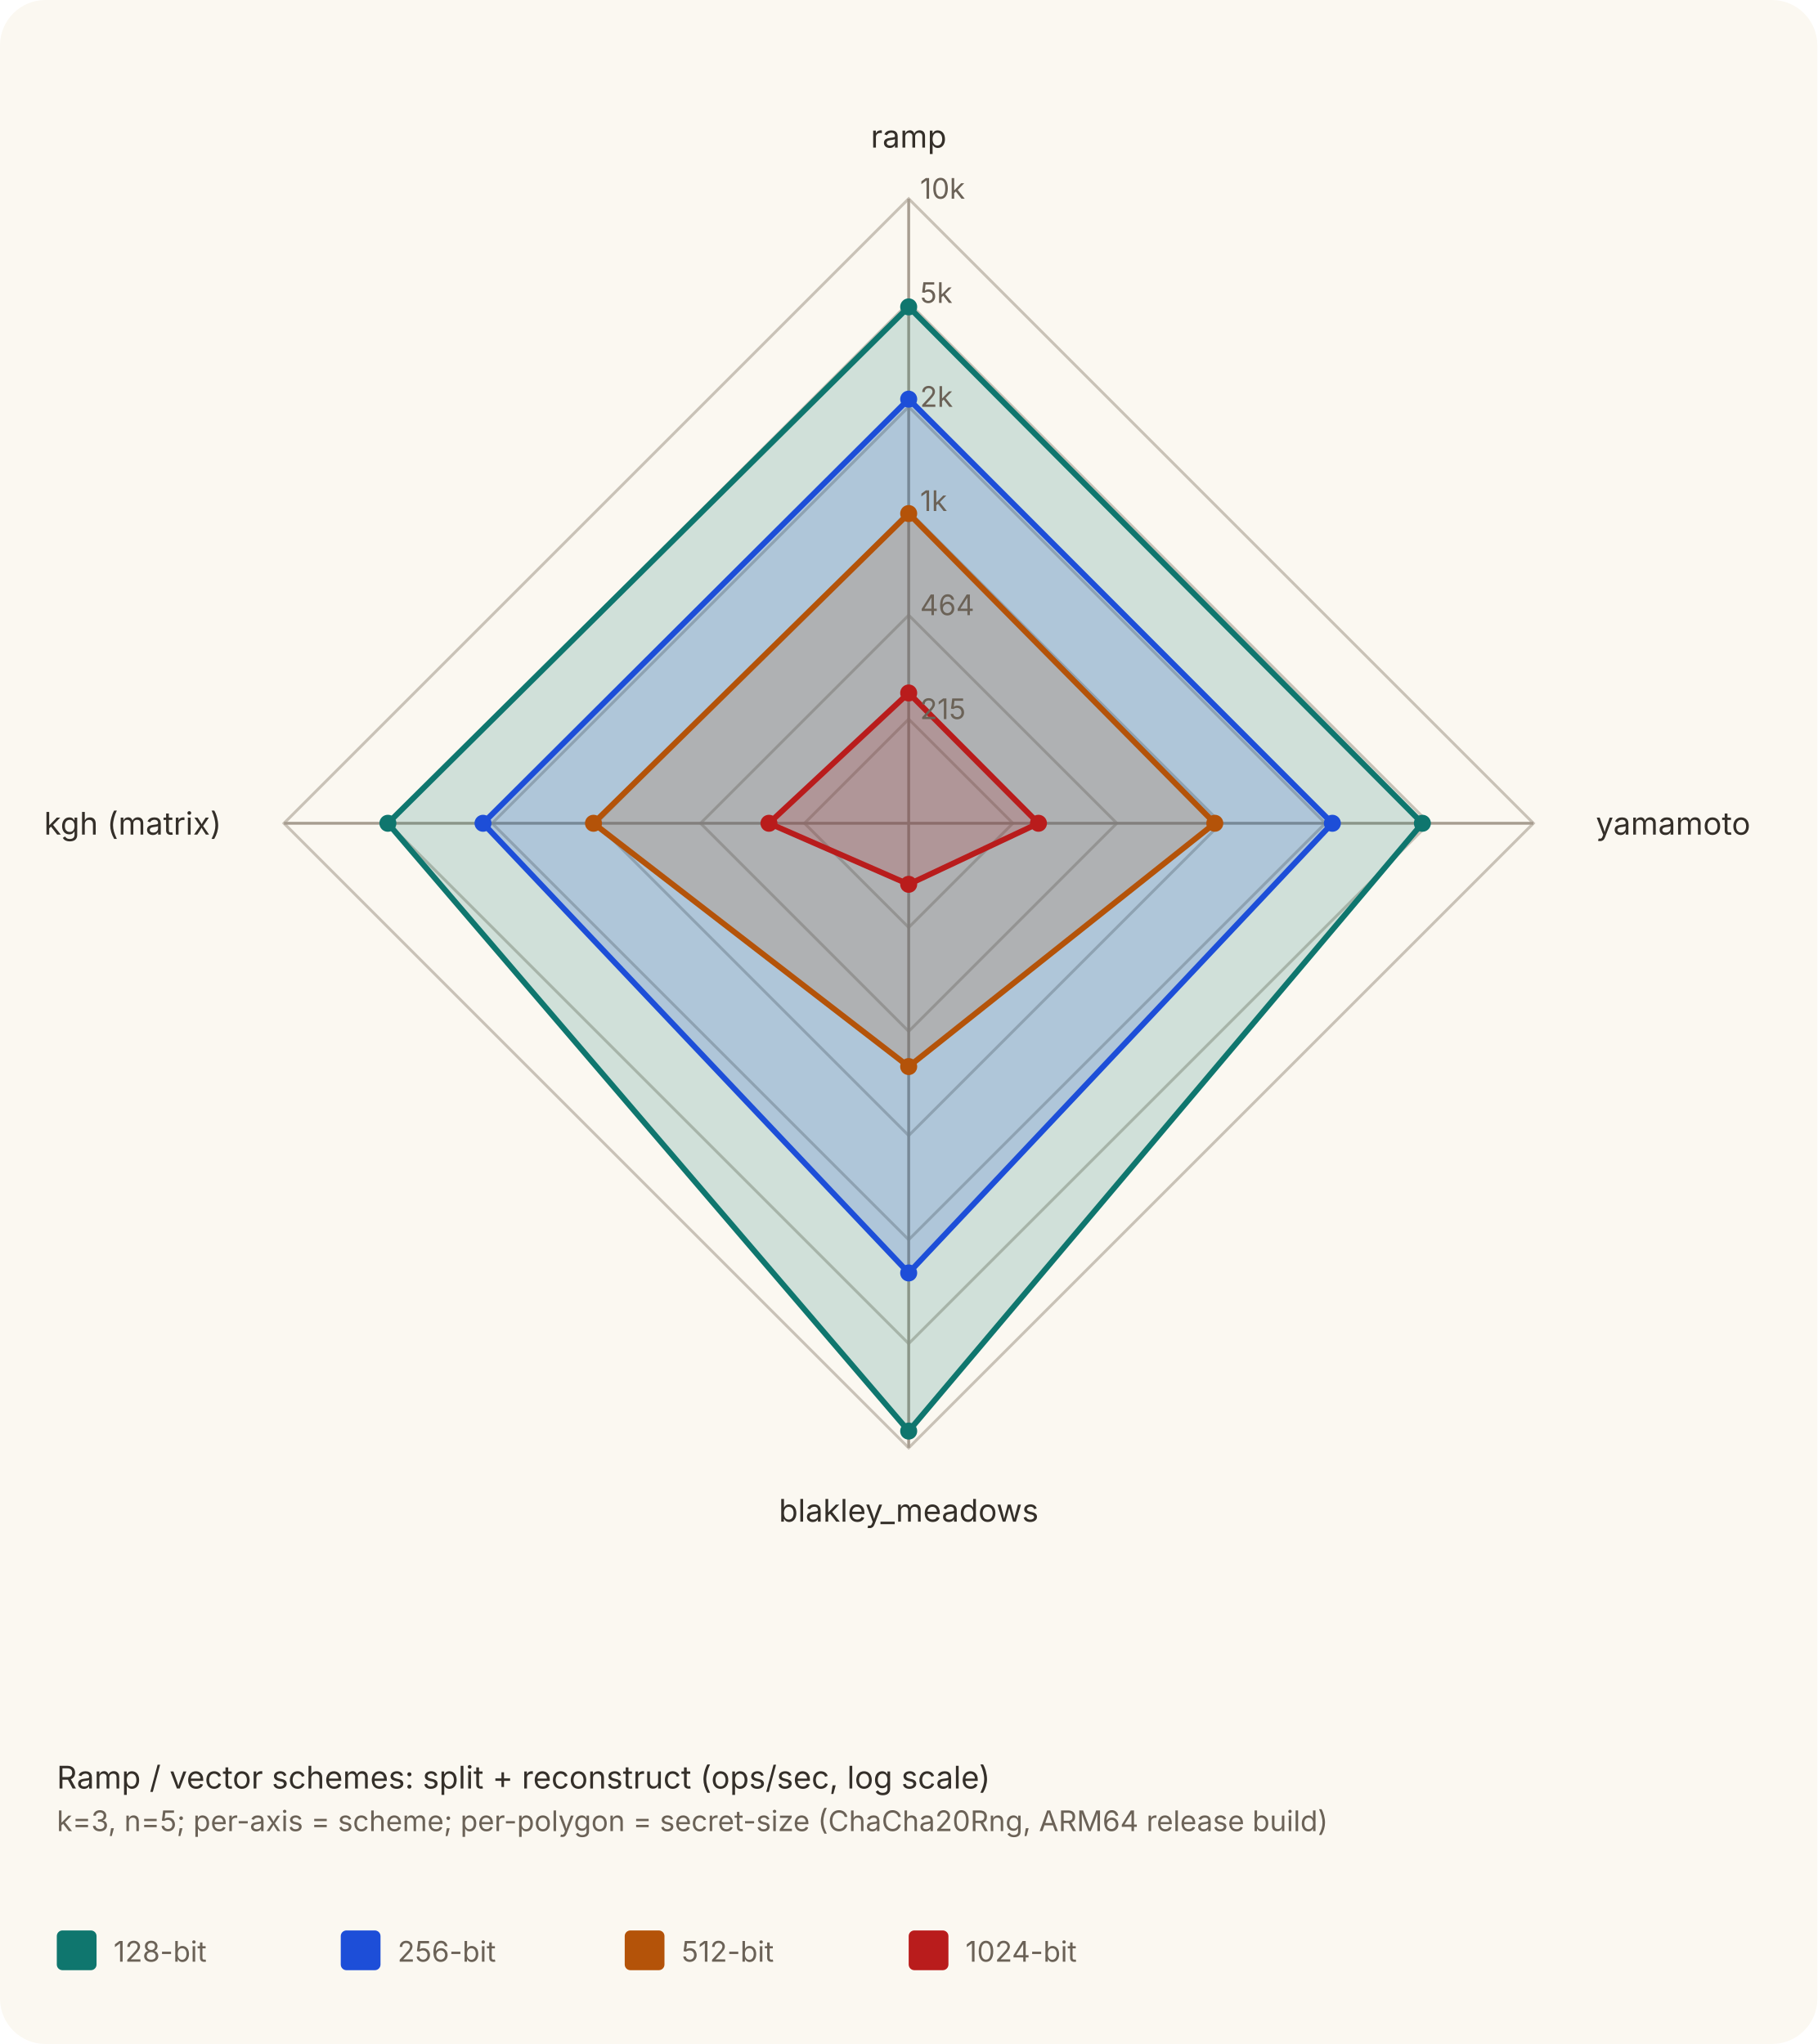
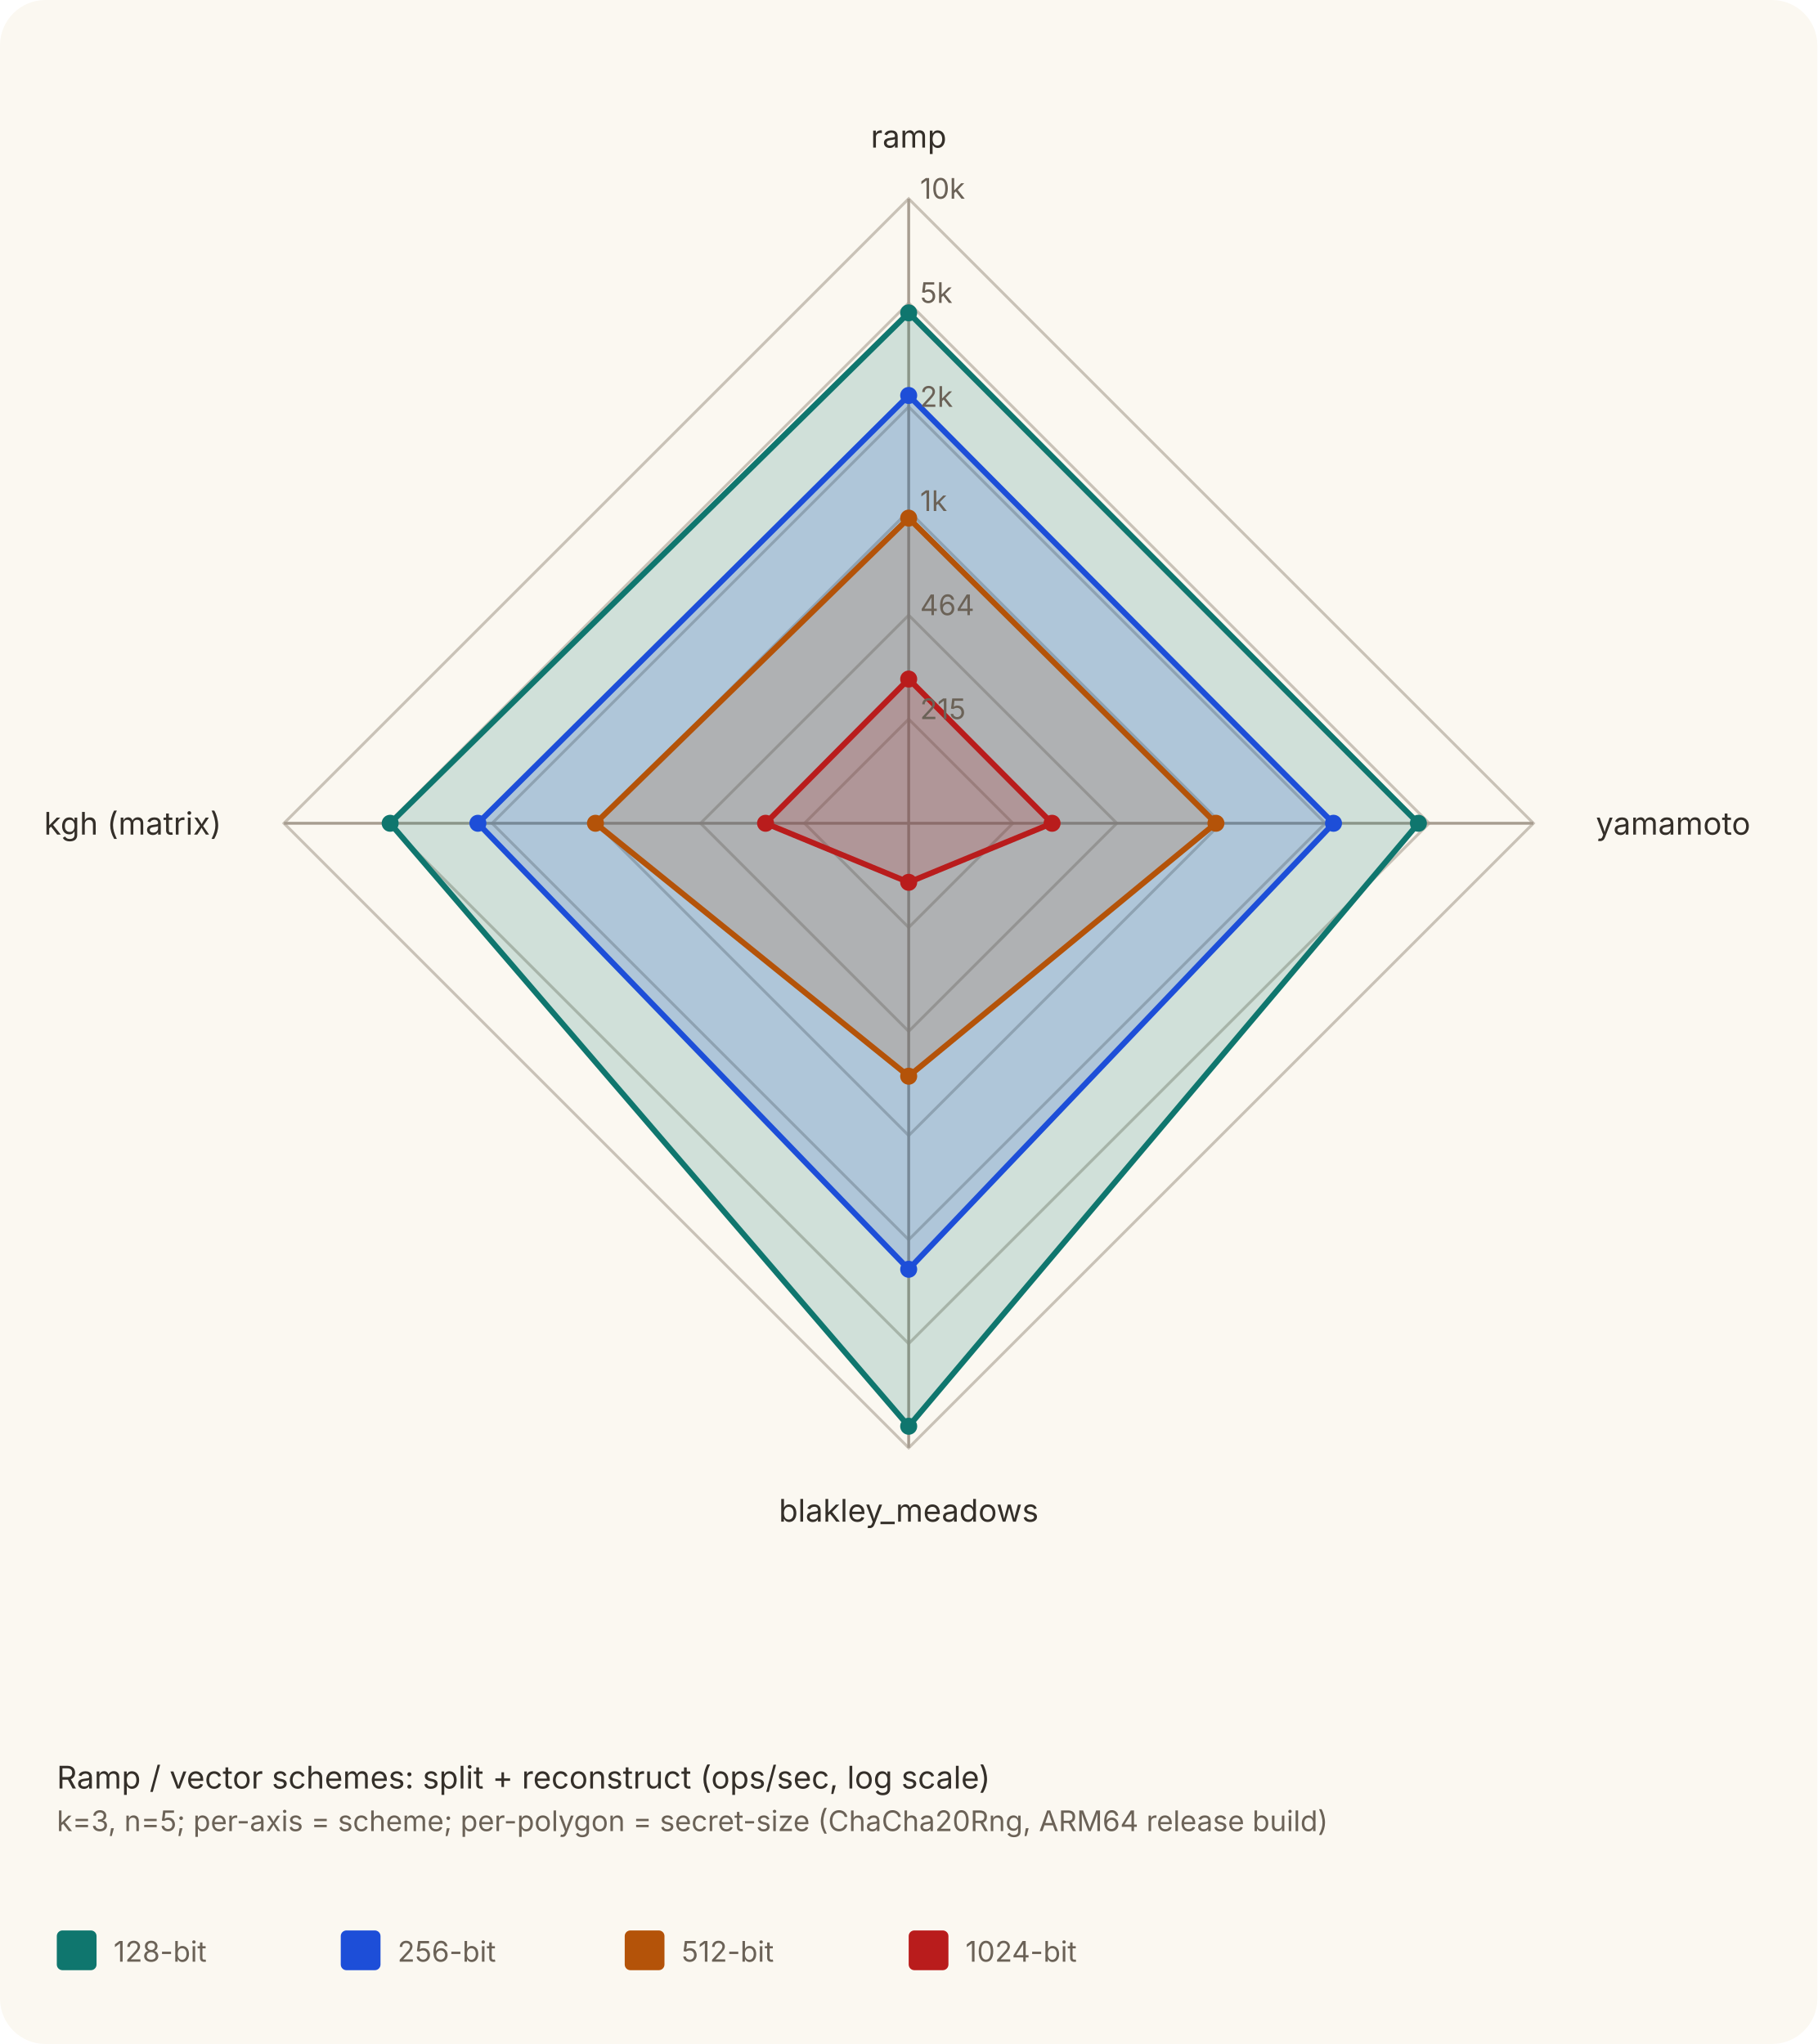
<svg xmlns="http://www.w3.org/2000/svg" width="640" height="720" viewBox="0 0 640 720" role="img" aria-labelledby="title desc">
  <style>
    .bg { fill: #fbf8f1; }
    .grid { fill: none; stroke: #c9c2b7; stroke-width: 1; }
    .axis { stroke: #a79d90; stroke-width: 1; }
    .label { fill: #342f29; font: 11px ui-sans-serif, -apple-system, BlinkMacSystemFont, "Segoe UI", sans-serif; }
    .small { fill: #6b6257; font: 10px ui-sans-serif, -apple-system, BlinkMacSystemFont, "Segoe UI", sans-serif; }
  </style>
  <rect class="bg" x="0" y="0" width="640" height="720" rx="16" />
  <polygon class="grid" points="320.0,253.3 356.7,290.0 320.0,326.7 283.3,290.0" />
  <polygon class="grid" points="320.0,216.7 393.3,290.0 320.0,363.3 246.7,290.0" />
  <polygon class="grid" points="320.0,180.0 430.0,290.0 320.0,400.0 210.0,290.0" />
  <polygon class="grid" points="320.0,143.3 466.7,290.0 320.0,436.7 173.3,290.0" />
  <polygon class="grid" points="320.0,106.7 503.3,290.0 320.0,473.3 136.7,290.0" />
  <polygon class="grid" points="320.0,70.0 540.0,290.0 320.0,510.0 100.0,290.0" />
  <line class="axis" x1="320" y1="290" x2="320.0" y2="70.0" />
  <line class="axis" x1="320" y1="290" x2="540.0" y2="290.0" />
  <line class="axis" x1="320" y1="290" x2="320.0" y2="510.0" />
  <line class="axis" x1="320" y1="290" x2="100.0" y2="290.0" />
-   <polygon points="320.0,108.1 500.9,290.0 320.0,504.1 136.6,290.0" fill="#0f766e" fill-opacity="0.18" stroke="#0f766e" stroke-width="2" />
-   <circle cx="320.0" cy="108.1" r="3" fill="#0f766e" />
-   <circle cx="500.9" cy="290.0" r="3" fill="#0f766e" />
-   <circle cx="320.0" cy="504.1" r="3" fill="#0f766e" />
-   <circle cx="136.6" cy="290.0" r="3" fill="#0f766e" />
-   <polygon points="320.0,140.6 469.2,290.0 320.0,448.4 170.1,290.0" fill="#1d4ed8" fill-opacity="0.18" stroke="#1d4ed8" stroke-width="2" />
-   <circle cx="320.0" cy="140.6" r="3" fill="#1d4ed8" />
-   <circle cx="469.2" cy="290.0" r="3" fill="#1d4ed8" />
-   <circle cx="320.0" cy="448.4" r="3" fill="#1d4ed8" />
-   <circle cx="170.1" cy="290.0" r="3" fill="#1d4ed8" />
-   <polygon points="320.0,180.9 427.8,290.0 320.0,375.7 209.0,290.0" fill="#b45309" fill-opacity="0.18" stroke="#b45309" stroke-width="2" />
-   <circle cx="320.0" cy="180.9" r="3" fill="#b45309" />
-   <circle cx="427.8" cy="290.0" r="3" fill="#b45309" />
-   <circle cx="320.0" cy="375.7" r="3" fill="#b45309" />
-   <circle cx="209.0" cy="290.0" r="3" fill="#b45309" />
-   <polygon points="320.0,244.1 365.7,290.0 320.0,311.5 270.8,290.0" fill="#b91c1c" fill-opacity="0.18" stroke="#b91c1c" stroke-width="2" />
-   <circle cx="320.0" cy="244.1" r="3" fill="#b91c1c" />
-   <circle cx="365.7" cy="290.0" r="3" fill="#b91c1c" />
-   <circle cx="320.0" cy="311.5" r="3" fill="#b91c1c" />
-   <circle cx="270.8" cy="290.0" r="3" fill="#b91c1c" />
+   <polygon points="320.0,110.2 499.5,290.0 320.0,502.4 137.4,290.0" fill="#0f766e" fill-opacity="0.18" stroke="#0f766e" stroke-width="2" />
+   <circle cx="320.0" cy="110.2" r="3" fill="#0f766e" />
+   <circle cx="499.5" cy="290.0" r="3" fill="#0f766e" />
+   <circle cx="320.0" cy="502.4" r="3" fill="#0f766e" />
+   <circle cx="137.4" cy="290.0" r="3" fill="#0f766e" />
+   <polygon points="320.0,139.3 469.6,290.0 320.0,447.1 168.3,290.0" fill="#1d4ed8" fill-opacity="0.18" stroke="#1d4ed8" stroke-width="2" />
+   <circle cx="320.0" cy="139.3" r="3" fill="#1d4ed8" />
+   <circle cx="469.6" cy="290.0" r="3" fill="#1d4ed8" />
+   <circle cx="320.0" cy="447.1" r="3" fill="#1d4ed8" />
+   <circle cx="168.3" cy="290.0" r="3" fill="#1d4ed8" />
+   <polygon points="320.0,182.5 428.2,290.0 320.0,379.1 209.7,290.0" fill="#b45309" fill-opacity="0.18" stroke="#b45309" stroke-width="2" />
+   <circle cx="320.0" cy="182.5" r="3" fill="#b45309" />
+   <circle cx="428.2" cy="290.0" r="3" fill="#b45309" />
+   <circle cx="320.0" cy="379.1" r="3" fill="#b45309" />
+   <circle cx="209.7" cy="290.0" r="3" fill="#b45309" />
+   <polygon points="320.0,239.2 370.5,290.0 320.0,310.8 269.6,290.0" fill="#b91c1c" fill-opacity="0.18" stroke="#b91c1c" stroke-width="2" />
+   <circle cx="320.0" cy="239.2" r="3" fill="#b91c1c" />
+   <circle cx="370.5" cy="290.0" r="3" fill="#b91c1c" />
+   <circle cx="320.0" cy="310.8" r="3" fill="#b91c1c" />
+   <circle cx="269.6" cy="290.0" r="3" fill="#b91c1c" />
  <text class="label" x="320.0" y="52.0" text-anchor="middle">ramp</text>
  <text class="label" x="562.0" y="294.0" text-anchor="start">yamamoto</text>
  <text class="label" x="320.0" y="536.0" text-anchor="middle">blakley_meadows</text>
  <text class="label" x="78.0" y="294.0" text-anchor="end">kgh (matrix)</text>
  <text class="small" x="324.0" y="253.3">215</text>
  <text class="small" x="324.0" y="216.7">464</text>
  <text class="small" x="324.0" y="180.0">1k</text>
  <text class="small" x="324.0" y="143.3">2k</text>
  <text class="small" x="324.0" y="106.7">5k</text>
  <text class="small" x="324.0" y="70.0">10k</text>
  <text class="label" x="20" y="630" font-weight="bold">Ramp / vector schemes: split + reconstruct (ops/sec, log scale)</text>
  <text class="small" x="20" y="645">k=3, n=5; per-axis = scheme; per-polygon = secret-size (ChaCha20Rng, ARM64 release build)</text>
  <rect x="20.0" y="680.0" width="14" height="14" fill="#0f766e" rx="2" />
  <text class="small" x="40.0" y="691.0">128-bit</text>
  <rect x="120.0" y="680.0" width="14" height="14" fill="#1d4ed8" rx="2" />
  <text class="small" x="140.0" y="691.0">256-bit</text>
  <rect x="220.0" y="680.0" width="14" height="14" fill="#b45309" rx="2" />
  <text class="small" x="240.0" y="691.0">512-bit</text>
  <rect x="320.0" y="680.0" width="14" height="14" fill="#b91c1c" rx="2" />
  <text class="small" x="340.0" y="691.0">1024-bit</text>
</svg>
